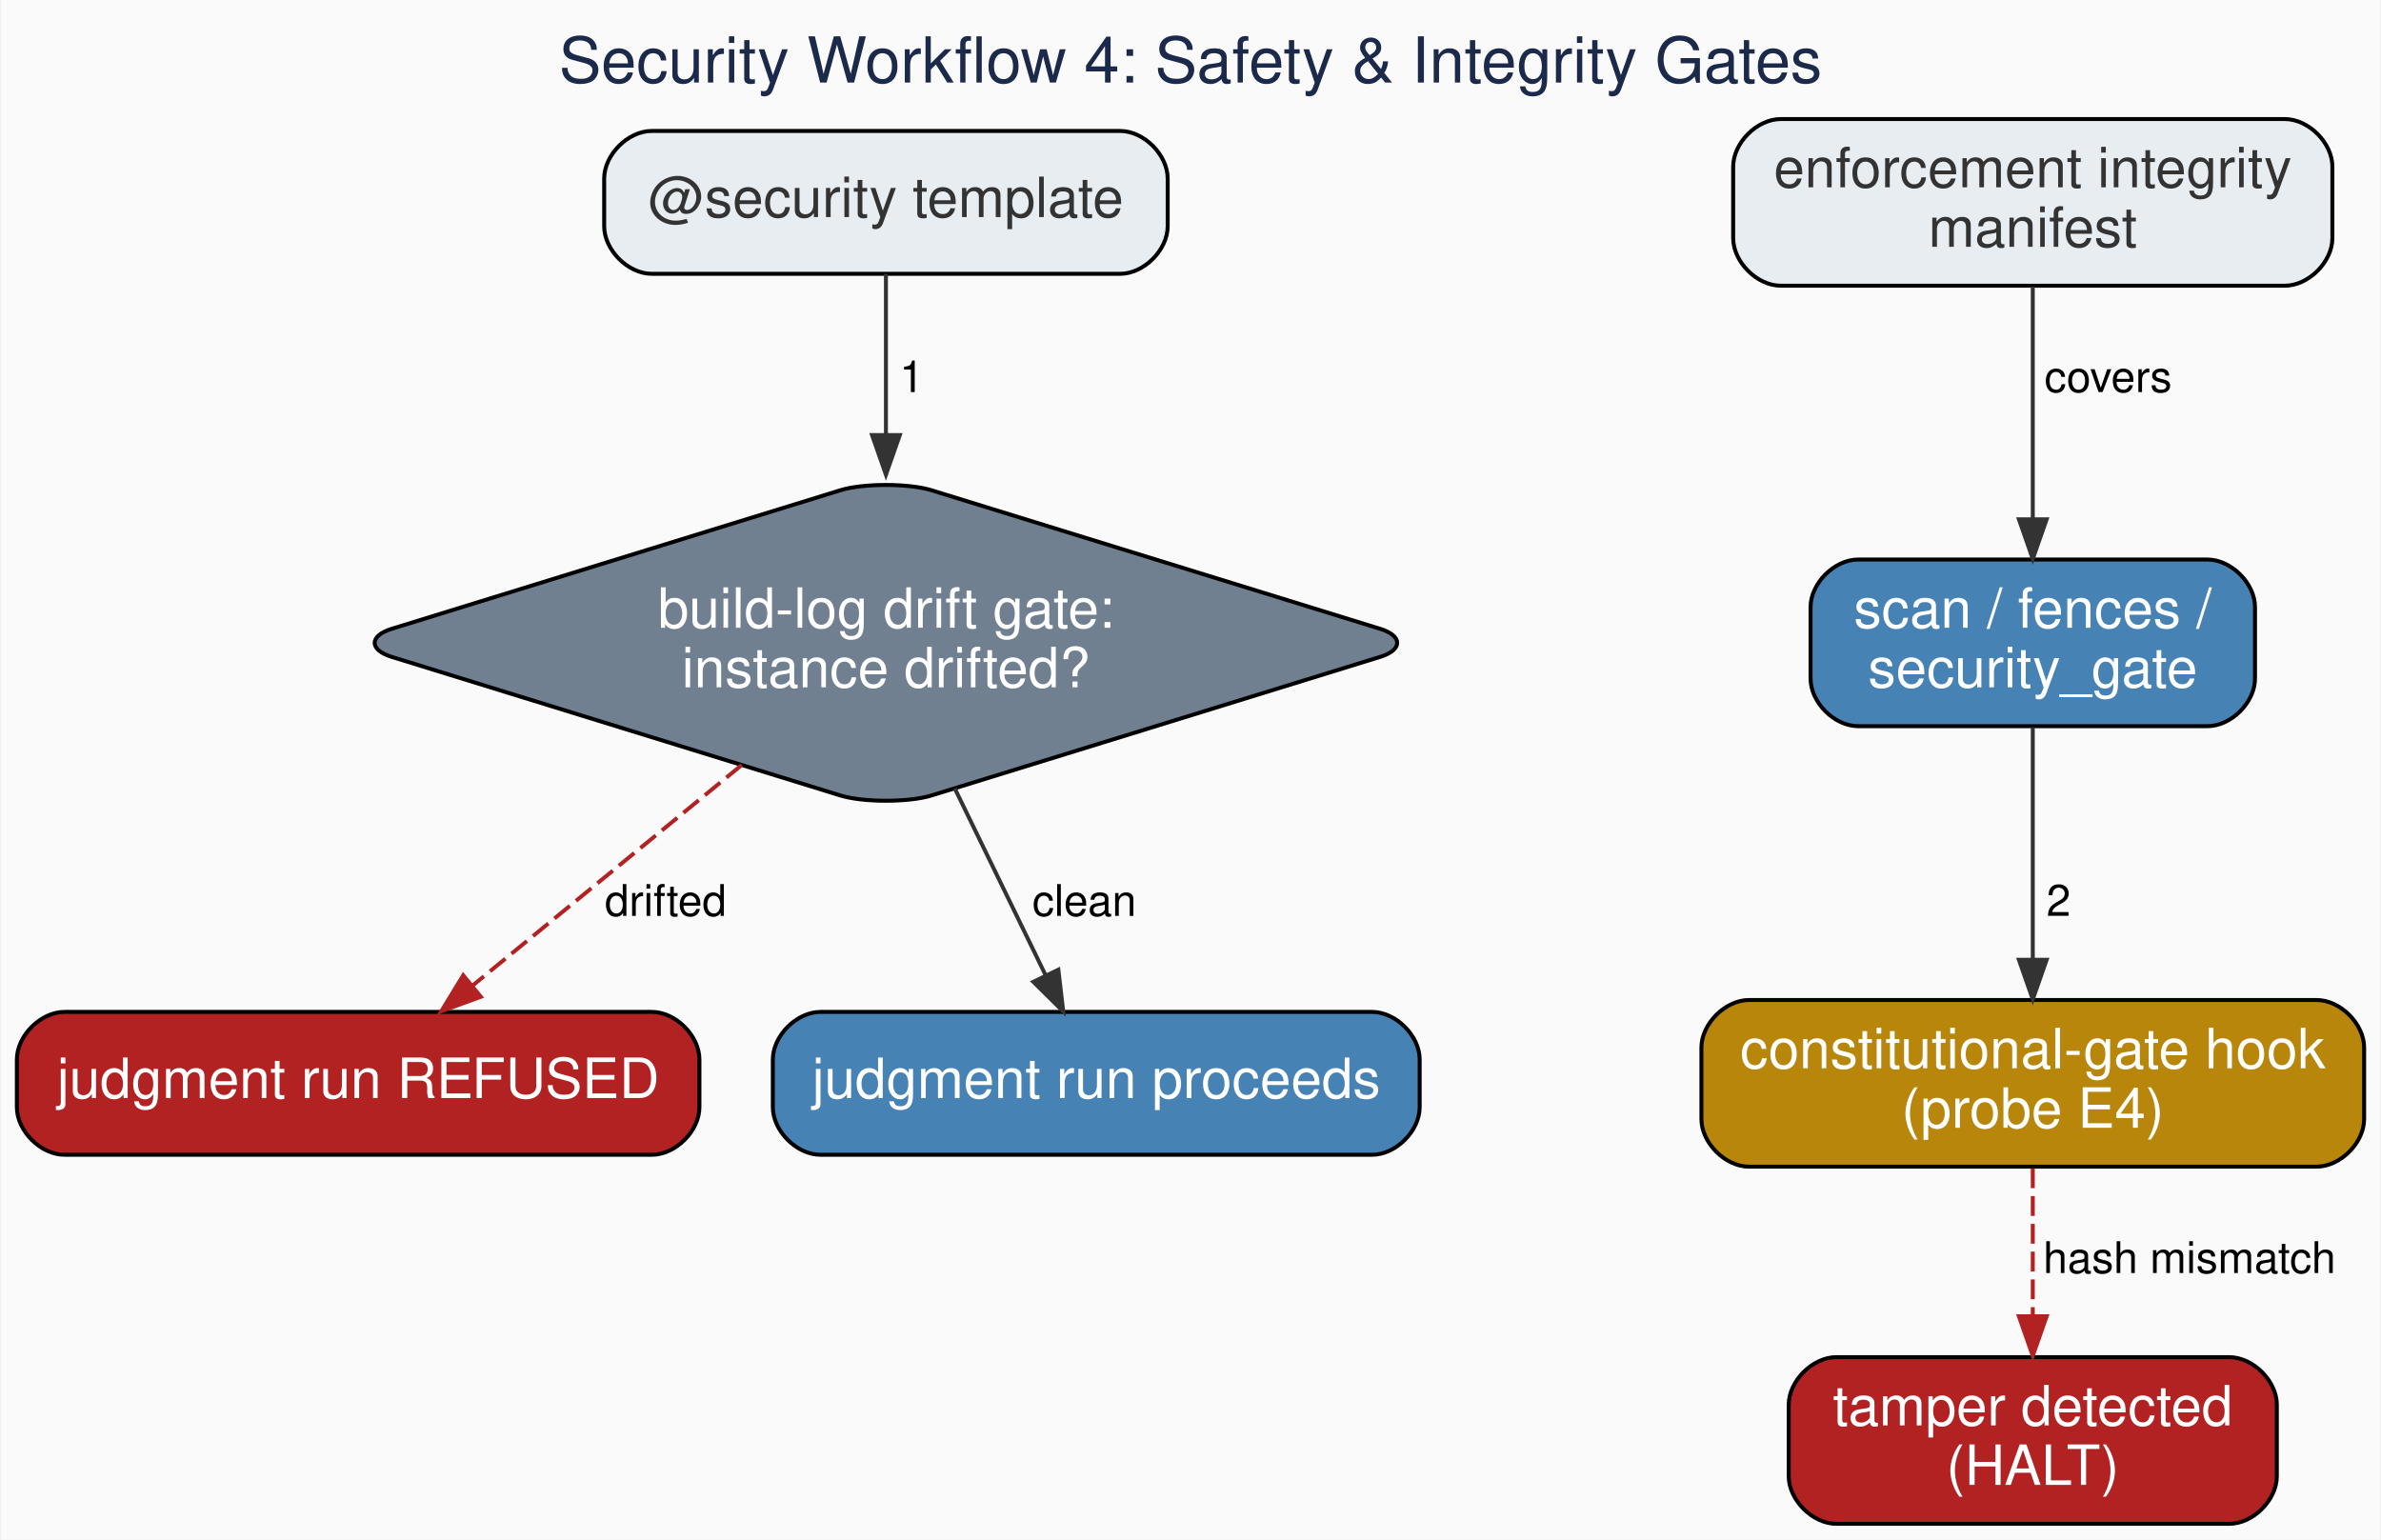
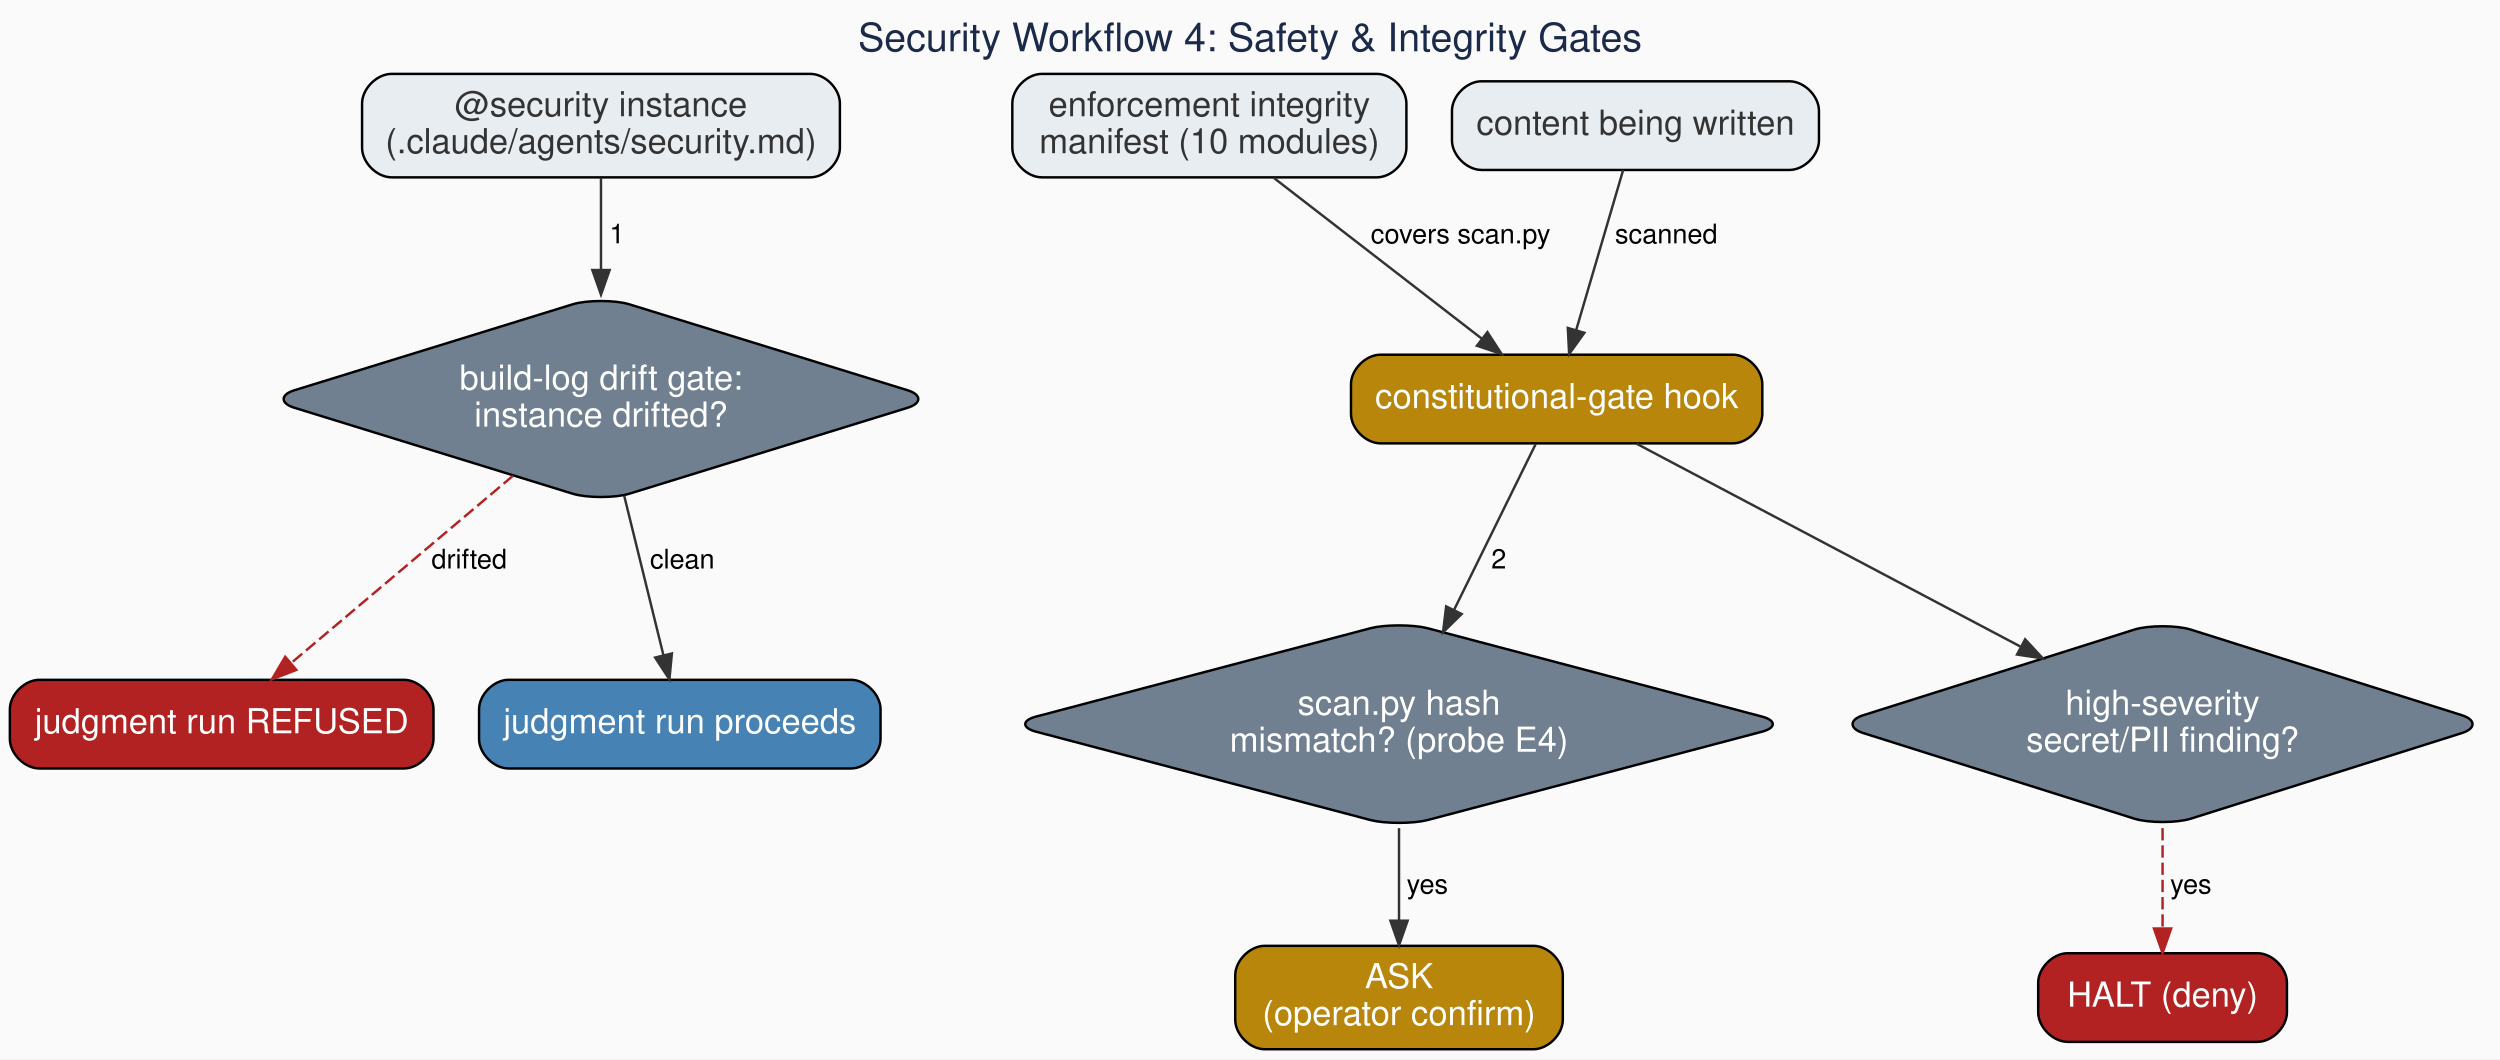
- <svg xmlns="http://www.w3.org/2000/svg" width="600pt" height="388pt" viewBox="0.00 0.00 599.50 388.00">
-   <g id="graph0" class="graph" transform="scale(1 1) rotate(0) translate(4 384)">
-     <polygon fill="#fafafa" stroke="transparent" points="-4,4 -4,-384 595.5,-384 595.5,4 -4,4" />
-     <text text-anchor="middle" x="295.75" y="-363.2" font-family="Helvetica,sans-Serif" font-size="16.00" fill="#1b2a4a">Security Workflow 4: Safety &amp; Integrity Gates</text>
+ <svg xmlns="http://www.w3.org/2000/svg" width="1015pt" height="430pt" viewBox="0.00 0.00 1015.00 430.00">
+   <g id="graph0" class="graph" transform="scale(1 1) rotate(0) translate(4 426)">
+     <polygon fill="#fafafa" stroke="transparent" points="-4,4 -4,-426 1011,-426 1011,4 -4,4" />
+     <text text-anchor="middle" x="503.5" y="-405.2" font-family="Helvetica,sans-Serif" font-size="16.00" fill="#1b2a4a">Security Workflow 4: Safety &amp; Integrity Gates</text>
    <g id="node1" class="node">
-       <path fill="#e8edf2" stroke="black" d="M278,-351C278,-351 160,-351 160,-351 154,-351 148,-345 148,-339 148,-339 148,-327 148,-327 148,-321 154,-315 160,-315 160,-315 278,-315 278,-315 284,-315 290,-321 290,-327 290,-327 290,-339 290,-339 290,-345 284,-351 278,-351" />
-       <text text-anchor="middle" x="219" y="-329.3" font-family="Helvetica,sans-Serif" font-size="14.00" fill="#333333">@security template</text>
+       <path fill="#e8edf2" stroke="black" d="M325,-396C325,-396 155,-396 155,-396 149,-396 143,-390 143,-384 143,-384 143,-366 143,-366 143,-360 149,-354 155,-354 155,-354 325,-354 325,-354 331,-354 337,-360 337,-366 337,-366 337,-384 337,-384 337,-390 331,-396 325,-396" />
+       <text text-anchor="middle" x="240" y="-378.8" font-family="Helvetica,sans-Serif" font-size="14.00" fill="#333333">@security instance</text>
+       <text text-anchor="middle" x="240" y="-363.8" font-family="Helvetica,sans-Serif" font-size="14.00" fill="#333333">(.claude/agents/security.md)</text>
    </g>
    <g id="node2" class="node">
-       <path fill="#708090" stroke="black" d="M207.53,-260.46C207.53,-260.46 94.47,-225.54 94.47,-225.54 88.73,-223.77 88.73,-220.23 94.47,-218.46 94.47,-218.46 207.53,-183.54 207.53,-183.54 213.27,-181.77 224.73,-181.77 230.47,-183.54 230.47,-183.54 343.53,-218.46 343.53,-218.46 349.27,-220.23 349.27,-223.77 343.53,-225.54 343.53,-225.54 230.47,-260.46 230.47,-260.46 224.73,-262.23 213.27,-262.23 207.53,-260.46" />
-       <text text-anchor="middle" x="219" y="-225.8" font-family="Helvetica,sans-Serif" font-size="14.00" fill="white">build-log drift gate:</text>
-       <text text-anchor="middle" x="219" y="-210.8" font-family="Helvetica,sans-Serif" font-size="14.00" fill="white">instance drifted?</text>
+       <path fill="#708090" stroke="black" d="M228.53,-302.46C228.53,-302.46 115.47,-267.54 115.47,-267.54 109.73,-265.77 109.73,-262.23 115.47,-260.46 115.47,-260.46 228.53,-225.54 228.53,-225.54 234.27,-223.77 245.73,-223.77 251.47,-225.54 251.47,-225.54 364.53,-260.46 364.53,-260.46 370.27,-262.23 370.27,-265.77 364.53,-267.54 364.53,-267.54 251.47,-302.46 251.47,-302.46 245.73,-304.23 234.27,-304.23 228.53,-302.46" />
+       <text text-anchor="middle" x="240" y="-267.8" font-family="Helvetica,sans-Serif" font-size="14.00" fill="white">build-log drift gate:</text>
+       <text text-anchor="middle" x="240" y="-252.8" font-family="Helvetica,sans-Serif" font-size="14.00" fill="white">instance drifted?</text>
    </g>
    <g id="edge1" class="edge">
-       <path fill="none" stroke="#333333" d="M219,-314.97C219,-303.97 219,-289.04 219,-274.4" />
-       <polygon fill="#333333" stroke="#333333" points="222.5,-274.36 219,-264.36 215.5,-274.36 222.5,-274.36" />
-       <text text-anchor="middle" x="225.5" y="-285.2" font-family="Helvetica,sans-Serif" font-size="11.00"> 1 </text>
+       <path fill="none" stroke="#333333" d="M240,-353.75C240,-343.16 240,-329.65 240,-316.4" />
+       <polygon fill="#333333" stroke="#333333" points="243.5,-316.36 240,-306.36 236.5,-316.36 243.5,-316.36" />
+       <text text-anchor="middle" x="246.5" y="-327.2" font-family="Helvetica,sans-Serif" font-size="11.00"> 1 </text>
    </g>
    <g id="node3" class="node">
-       <path fill="#b22222" stroke="black" d="M160,-129C160,-129 12,-129 12,-129 6,-129 0,-123 0,-117 0,-117 0,-105 0,-105 0,-99 6,-93 12,-93 12,-93 160,-93 160,-93 166,-93 172,-99 172,-105 172,-105 172,-117 172,-117 172,-123 166,-129 160,-129" />
-       <text text-anchor="middle" x="86" y="-107.3" font-family="Helvetica,sans-Serif" font-size="14.00" fill="white">judgment run REFUSED</text>
+       <path fill="#b22222" stroke="black" d="M160,-150C160,-150 12,-150 12,-150 6,-150 0,-144 0,-138 0,-138 0,-126 0,-126 0,-120 6,-114 12,-114 12,-114 160,-114 160,-114 166,-114 172,-120 172,-126 172,-126 172,-138 172,-138 172,-144 166,-150 160,-150" />
+       <text text-anchor="middle" x="86" y="-128.3" font-family="Helvetica,sans-Serif" font-size="14.00" fill="white">judgment run REFUSED</text>
    </g>
    <g id="edge2" class="edge">
-       <path fill="none" stroke="#b22222" stroke-dasharray="5,2" d="M182.66,-191.22C161.3,-173.71 134.67,-151.89 114.77,-135.58" />
-       <polygon fill="#b22222" stroke="#b22222" points="116.92,-132.81 106.96,-129.18 112.48,-138.23 116.92,-132.81" />
-       <text text-anchor="middle" x="163.5" y="-153.2" font-family="Helvetica,sans-Serif" font-size="11.00"> drifted </text>
+       <path fill="none" stroke="#b22222" stroke-dasharray="5,2" d="M204.28,-232.85C176.86,-209.7 139.52,-178.18 114.19,-156.79" />
+       <polygon fill="#b22222" stroke="#b22222" points="116.31,-154.01 106.41,-150.23 111.79,-159.35 116.31,-154.01" />
+       <text text-anchor="middle" x="186.5" y="-195.2" font-family="Helvetica,sans-Serif" font-size="11.00"> drifted </text>
    </g>
    <g id="node4" class="node">
-       <path fill="#4682b4" stroke="black" d="M341.5,-129C341.5,-129 202.5,-129 202.5,-129 196.5,-129 190.5,-123 190.5,-117 190.5,-117 190.5,-105 190.5,-105 190.5,-99 196.5,-93 202.5,-93 202.5,-93 341.5,-93 341.5,-93 347.5,-93 353.5,-99 353.5,-105 353.5,-105 353.5,-117 353.5,-117 353.5,-123 347.5,-129 341.5,-129" />
-       <text text-anchor="middle" x="272" y="-107.3" font-family="Helvetica,sans-Serif" font-size="14.00" fill="white">judgment run proceeds</text>
+       <path fill="#4682b4" stroke="black" d="M341.5,-150C341.5,-150 202.5,-150 202.5,-150 196.5,-150 190.5,-144 190.5,-138 190.5,-138 190.5,-126 190.5,-126 190.5,-120 196.5,-114 202.5,-114 202.5,-114 341.5,-114 341.5,-114 347.5,-114 353.5,-120 353.5,-126 353.5,-126 353.5,-138 353.5,-138 353.5,-144 347.5,-150 341.5,-150" />
+       <text text-anchor="middle" x="272" y="-128.3" font-family="Helvetica,sans-Serif" font-size="14.00" fill="white">judgment run proceeds</text>
    </g>
    <g id="edge3" class="edge">
-       <path fill="none" stroke="#333333" d="M236.35,-185.31C243.81,-169.97 252.37,-152.37 259.23,-138.26" />
-       <polygon fill="#333333" stroke="#333333" points="262.45,-139.64 263.68,-129.12 256.15,-136.58 262.45,-139.64" />
-       <text text-anchor="middle" x="269" y="-153.2" font-family="Helvetica,sans-Serif" font-size="11.00"> clean </text>
+       <path fill="none" stroke="#333333" d="M249.43,-224.7C254.54,-203.94 260.73,-178.79 265.33,-160.08" />
+       <polygon fill="#333333" stroke="#333333" points="268.79,-160.7 267.78,-150.15 261.99,-159.03 268.79,-160.7" />
+       <text text-anchor="middle" x="273" y="-195.2" font-family="Helvetica,sans-Serif" font-size="11.00"> clean </text>
    </g>
    <g id="node5" class="node">
-       <path fill="#e8edf2" stroke="black" d="M571.5,-354C571.5,-354 444.5,-354 444.5,-354 438.5,-354 432.5,-348 432.5,-342 432.5,-342 432.5,-324 432.5,-324 432.5,-318 438.5,-312 444.5,-312 444.5,-312 571.5,-312 571.5,-312 577.5,-312 583.5,-318 583.5,-324 583.5,-324 583.5,-342 583.5,-342 583.5,-348 577.5,-354 571.5,-354" />
-       <text text-anchor="middle" x="508" y="-336.8" font-family="Helvetica,sans-Serif" font-size="14.00" fill="#333333">enforcement integrity</text>
-       <text text-anchor="middle" x="508" y="-321.8" font-family="Helvetica,sans-Serif" font-size="14.00" fill="#333333">manifest</text>
+       <path fill="#e8edf2" stroke="black" d="M555,-396C555,-396 419,-396 419,-396 413,-396 407,-390 407,-384 407,-384 407,-366 407,-366 407,-360 413,-354 419,-354 419,-354 555,-354 555,-354 561,-354 567,-360 567,-366 567,-366 567,-384 567,-384 567,-390 561,-396 555,-396" />
+       <text text-anchor="middle" x="487" y="-378.8" font-family="Helvetica,sans-Serif" font-size="14.00" fill="#333333">enforcement integrity</text>
+       <text text-anchor="middle" x="487" y="-363.8" font-family="Helvetica,sans-Serif" font-size="14.00" fill="#333333">manifest (10 modules)</text>
    </g>
    <g id="node6" class="node">
-       <path fill="#4682b4" stroke="black" d="M552,-243C552,-243 464,-243 464,-243 458,-243 452,-237 452,-231 452,-231 452,-213 452,-213 452,-207 458,-201 464,-201 464,-201 552,-201 552,-201 558,-201 564,-207 564,-213 564,-213 564,-231 564,-231 564,-237 558,-243 552,-243" />
-       <text text-anchor="middle" x="508" y="-225.8" font-family="Helvetica,sans-Serif" font-size="14.00" fill="white">scan / fences /</text>
-       <text text-anchor="middle" x="508" y="-210.8" font-family="Helvetica,sans-Serif" font-size="14.00" fill="white">security_gate</text>
+       <path fill="#b8860b" stroke="black" d="M699.5,-282C699.5,-282 556.5,-282 556.5,-282 550.5,-282 544.5,-276 544.5,-270 544.5,-270 544.5,-258 544.5,-258 544.5,-252 550.5,-246 556.5,-246 556.5,-246 699.5,-246 699.5,-246 705.5,-246 711.5,-252 711.5,-258 711.5,-258 711.5,-270 711.5,-270 711.5,-276 705.5,-282 699.5,-282" />
+       <text text-anchor="middle" x="628" y="-260.3" font-family="Helvetica,sans-Serif" font-size="14.00" fill="white">constitutional-gate hook</text>
    </g>
    <g id="edge4" class="edge">
-       <path fill="none" stroke="#333333" d="M508,-311.75C508,-295.31 508,-271.87 508,-253.21" />
-       <polygon fill="#333333" stroke="#333333" points="511.5,-253.14 508,-243.14 504.5,-253.14 511.5,-253.14" />
-       <text text-anchor="middle" x="527" y="-285.2" font-family="Helvetica,sans-Serif" font-size="11.00"> covers </text>
+       <path fill="none" stroke="#333333" d="M513.19,-353.75C537.09,-335.28 572.41,-307.97 597.56,-288.53" />
+       <polygon fill="#333333" stroke="#333333" points="599.89,-291.15 605.66,-282.27 595.61,-285.61 599.89,-291.15" />
+       <text text-anchor="middle" x="589" y="-327.2" font-family="Helvetica,sans-Serif" font-size="11.00"> covers scan.py </text>
    </g>
    <g id="node7" class="node">
-       <path fill="#b8860b" stroke="black" d="M579.5,-132C579.5,-132 436.5,-132 436.5,-132 430.5,-132 424.5,-126 424.5,-120 424.5,-120 424.5,-102 424.5,-102 424.5,-96 430.5,-90 436.5,-90 436.5,-90 579.5,-90 579.5,-90 585.5,-90 591.5,-96 591.5,-102 591.5,-102 591.5,-120 591.5,-120 591.5,-126 585.5,-132 579.5,-132" />
-       <text text-anchor="middle" x="508" y="-114.8" font-family="Helvetica,sans-Serif" font-size="14.00" fill="white">constitutional-gate hook</text>
-       <text text-anchor="middle" x="508" y="-99.8" font-family="Helvetica,sans-Serif" font-size="14.00" fill="white">(probe E4)</text>
+       <path fill="#708090" stroke="black" d="M552.4,-170.94C552.4,-170.94 416.6,-135.06 416.6,-135.06 410.8,-133.53 410.8,-130.47 416.6,-128.94 416.6,-128.94 552.4,-93.06 552.4,-93.06 558.2,-91.53 569.8,-91.53 575.6,-93.06 575.6,-93.06 711.4,-128.94 711.4,-128.94 717.2,-130.47 717.2,-133.53 711.4,-135.06 711.4,-135.06 575.6,-170.94 575.6,-170.94 569.8,-172.47 558.2,-172.47 552.4,-170.94" />
+       <text text-anchor="middle" x="564" y="-135.8" font-family="Helvetica,sans-Serif" font-size="14.00" fill="white">scan.py hash</text>
+       <text text-anchor="middle" x="564" y="-120.8" font-family="Helvetica,sans-Serif" font-size="14.00" fill="white">mismatch? (probe E4)</text>
    </g>
    <g id="edge5" class="edge">
-       <path fill="none" stroke="#333333" d="M508,-200.75C508,-184.31 508,-160.87 508,-142.21" />
-       <polygon fill="#333333" stroke="#333333" points="511.5,-142.14 508,-132.14 504.5,-142.14 511.5,-142.14" />
-       <text text-anchor="middle" x="514.5" y="-153.2" font-family="Helvetica,sans-Serif" font-size="11.00"> 2 </text>
+       <path fill="none" stroke="#333333" d="M619.5,-245.74C611.07,-228.6 597.78,-201.61 586.32,-178.33" />
+       <polygon fill="#333333" stroke="#333333" points="589.42,-176.71 581.86,-169.29 583.14,-179.8 589.42,-176.71" />
+       <text text-anchor="middle" x="604.5" y="-195.2" font-family="Helvetica,sans-Serif" font-size="11.00"> 2 </text>
+     </g>
+     <g id="node10" class="node">
+       <path fill="#708090" stroke="black" d="M862.56,-170.39C862.56,-170.39 752.44,-135.61 752.44,-135.61 746.72,-133.81 746.72,-130.19 752.44,-128.39 752.44,-128.39 862.56,-93.61 862.56,-93.61 868.28,-91.81 879.72,-91.81 885.44,-93.61 885.44,-93.61 995.56,-128.39 995.56,-128.39 1001.28,-130.19 1001.28,-133.81 995.56,-135.61 995.56,-135.61 885.44,-170.39 885.44,-170.39 879.72,-172.19 868.28,-172.19 862.56,-170.39" />
+       <text text-anchor="middle" x="874" y="-135.8" font-family="Helvetica,sans-Serif" font-size="14.00" fill="white">high-severity</text>
+       <text text-anchor="middle" x="874" y="-120.8" font-family="Helvetica,sans-Serif" font-size="14.00" fill="white">secret/PII finding?</text>
+     </g>
+     <g id="edge8" class="edge">
+       <path fill="none" stroke="#333333" d="M660.41,-245.87C700,-224.95 767.69,-189.18 816.26,-163.51" />
+       <polygon fill="#333333" stroke="#333333" points="818.2,-166.45 825.4,-158.68 814.92,-160.26 818.2,-166.45" />
    </g>
    <g id="node8" class="node">
-       <path fill="#b22222" stroke="black" d="M557.5,-42C557.5,-42 458.5,-42 458.5,-42 452.5,-42 446.5,-36 446.5,-30 446.5,-30 446.5,-12 446.5,-12 446.5,-6 452.5,0 458.5,0 458.5,0 557.5,0 557.5,0 563.5,0 569.5,-6 569.5,-12 569.5,-12 569.5,-30 569.5,-30 569.5,-36 563.5,-42 557.5,-42" />
-       <text text-anchor="middle" x="508" y="-24.8" font-family="Helvetica,sans-Serif" font-size="14.00" fill="white">tamper detected</text>
-       <text text-anchor="middle" x="508" y="-9.8" font-family="Helvetica,sans-Serif" font-size="14.00" fill="white">(HALT)</text>
+       <path fill="#b8860b" stroke="black" d="M618.5,-42C618.5,-42 509.5,-42 509.5,-42 503.5,-42 497.5,-36 497.5,-30 497.5,-30 497.5,-12 497.5,-12 497.5,-6 503.5,0 509.5,0 509.5,0 618.5,0 618.5,0 624.5,0 630.5,-6 630.5,-12 630.5,-12 630.5,-30 630.5,-30 630.5,-36 624.5,-42 618.5,-42" />
+       <text text-anchor="middle" x="564" y="-24.8" font-family="Helvetica,sans-Serif" font-size="14.00" fill="white">ASK</text>
+       <text text-anchor="middle" x="564" y="-9.8" font-family="Helvetica,sans-Serif" font-size="14.00" fill="white">(operator confirm)</text>
    </g>
    <g id="edge6" class="edge">
-       <path fill="none" stroke="#b22222" stroke-dasharray="5,2" d="M508,-89.59C508,-78.59 508,-64.81 508,-52.56" />
-       <polygon fill="#b22222" stroke="#b22222" points="511.5,-52.3 508,-42.3 504.5,-52.3 511.5,-52.3" />
-       <text text-anchor="middle" x="547.5" y="-63.2" font-family="Helvetica,sans-Serif" font-size="11.00"> hash mismatch </text>
+       <path fill="none" stroke="#333333" d="M564,-89.79C564,-77.33 564,-63.88 564,-52.27" />
+       <polygon fill="#333333" stroke="#333333" points="567.5,-52.21 564,-42.21 560.5,-52.21 567.5,-52.21" />
+       <text text-anchor="middle" x="575.5" y="-63.2" font-family="Helvetica,sans-Serif" font-size="11.00"> yes </text>
+     </g>
+     <g id="node9" class="node">
+       <path fill="#e8edf2" stroke="black" d="M722.5,-393C722.5,-393 597.5,-393 597.5,-393 591.5,-393 585.5,-387 585.5,-381 585.5,-381 585.5,-369 585.5,-369 585.5,-363 591.5,-357 597.5,-357 597.5,-357 722.5,-357 722.5,-357 728.5,-357 734.5,-363 734.5,-369 734.5,-369 734.5,-381 734.5,-381 734.5,-387 728.5,-393 722.5,-393" />
+       <text text-anchor="middle" x="660" y="-371.3" font-family="Helvetica,sans-Serif" font-size="14.00" fill="#333333">content being written</text>
+     </g>
+     <g id="edge7" class="edge">
+       <path fill="none" stroke="#333333" d="M655,-356.97C649.89,-339.55 641.87,-312.24 635.9,-291.9" />
+       <polygon fill="#333333" stroke="#333333" points="639.25,-290.88 633.07,-282.27 632.53,-292.85 639.25,-290.88" />
+       <text text-anchor="middle" x="672.5" y="-327.2" font-family="Helvetica,sans-Serif" font-size="11.00"> scanned </text>
+     </g>
+     <g id="node11" class="node">
+       <path fill="#b22222" stroke="black" d="M912.5,-39C912.5,-39 835.5,-39 835.5,-39 829.5,-39 823.5,-33 823.5,-27 823.5,-27 823.5,-15 823.5,-15 823.5,-9 829.5,-3 835.5,-3 835.5,-3 912.5,-3 912.5,-3 918.5,-3 924.5,-9 924.5,-15 924.5,-15 924.5,-27 924.5,-27 924.5,-33 918.5,-39 912.5,-39" />
+       <text text-anchor="middle" x="874" y="-17.3" font-family="Helvetica,sans-Serif" font-size="14.00" fill="white">HALT (deny)</text>
+     </g>
+     <g id="edge9" class="edge">
+       <path fill="none" stroke="#b22222" stroke-dasharray="5,2" d="M874,-89.79C874,-76.18 874,-61.38 874,-49.1" />
+       <polygon fill="#b22222" stroke="#b22222" points="877.5,-49.04 874,-39.04 870.5,-49.04 877.5,-49.04" />
+       <text text-anchor="middle" x="885.5" y="-63.2" font-family="Helvetica,sans-Serif" font-size="11.00"> yes </text>
    </g>
  </g>
</svg>
